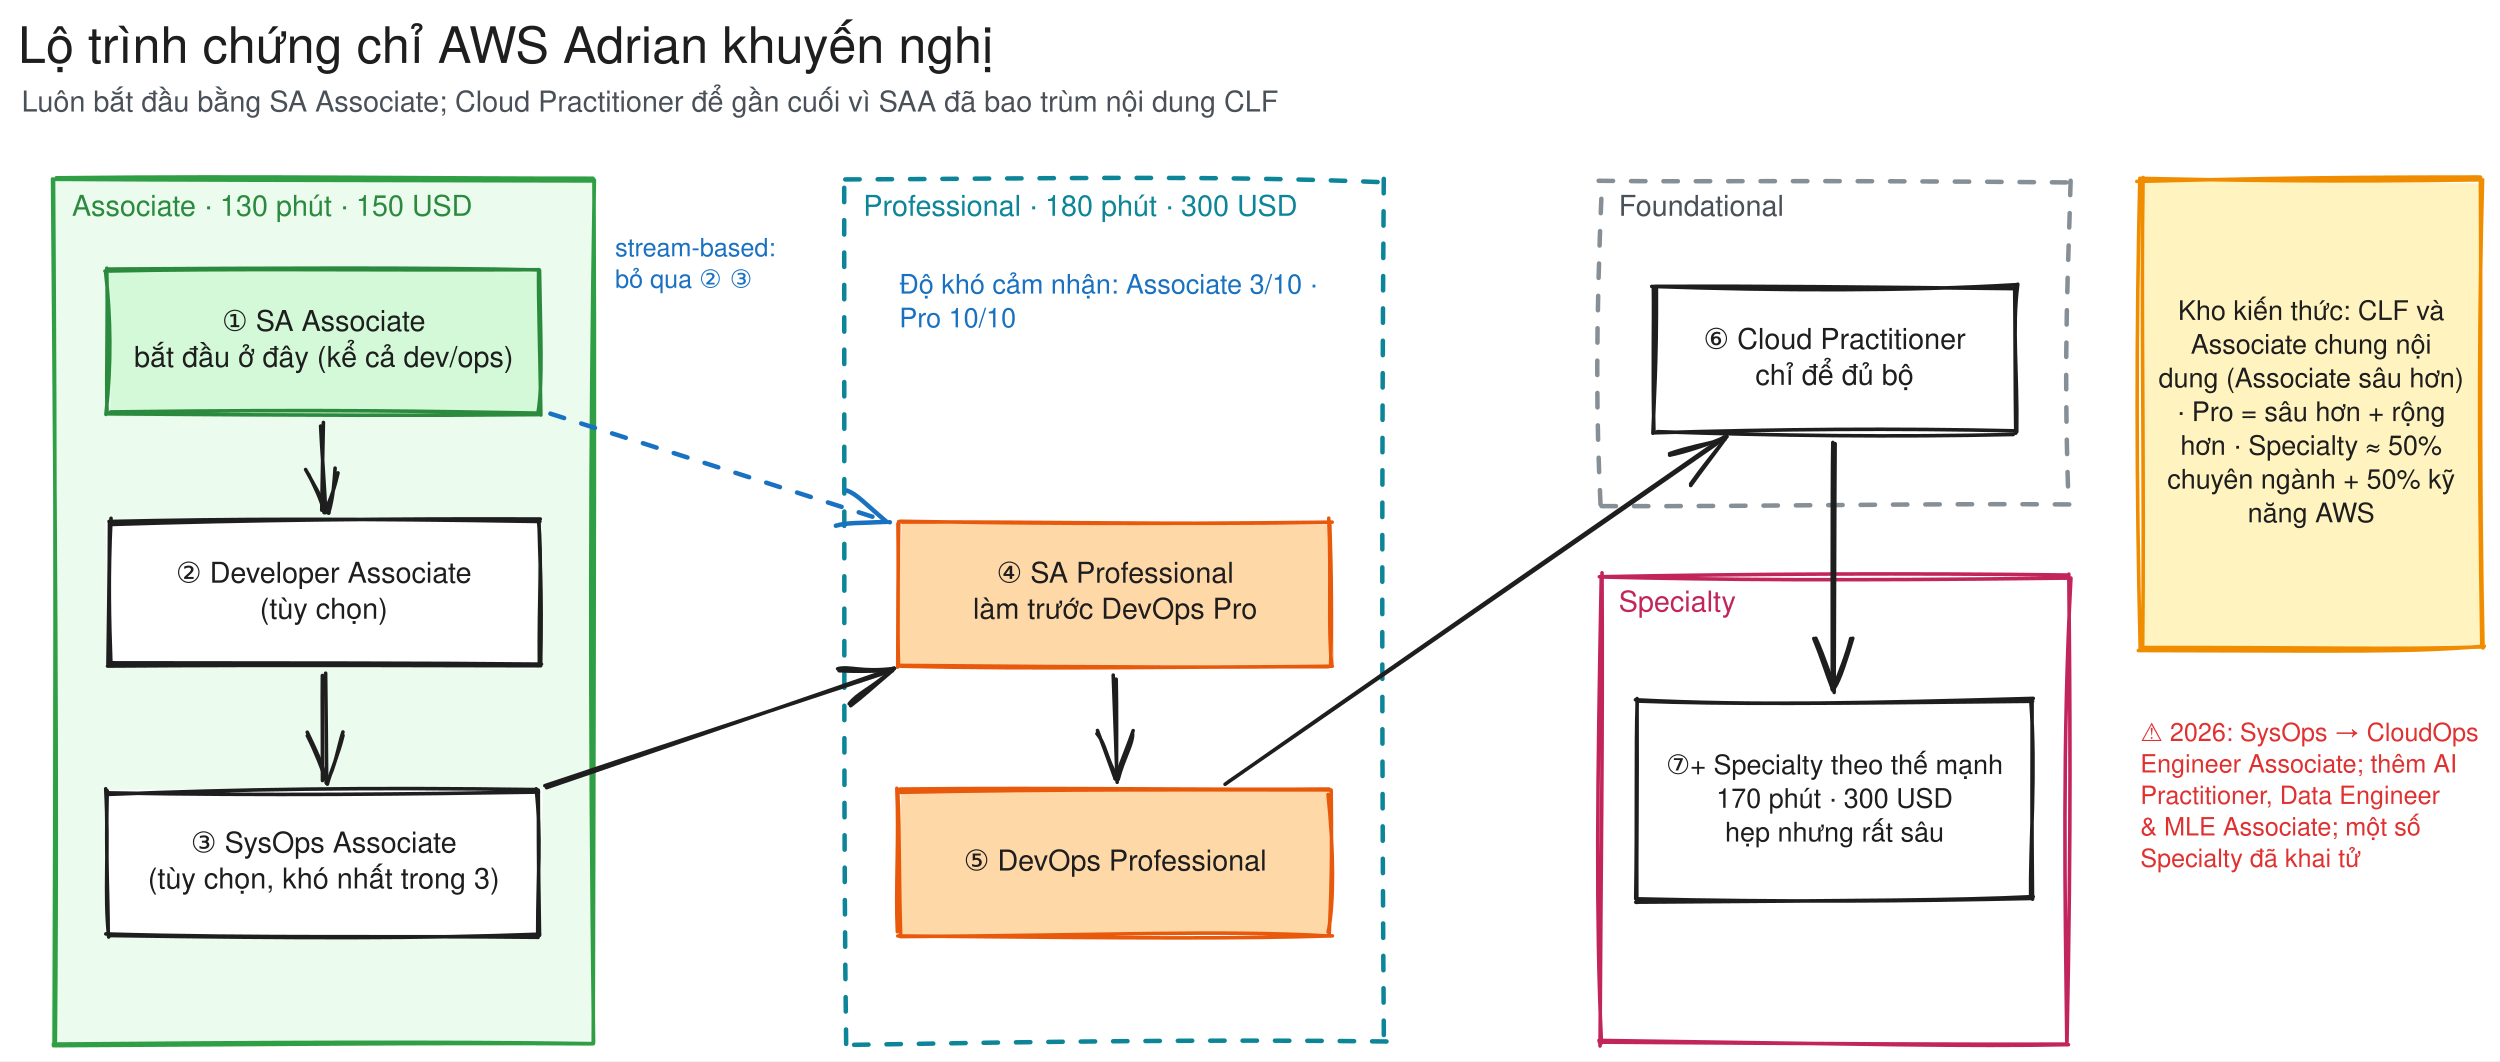
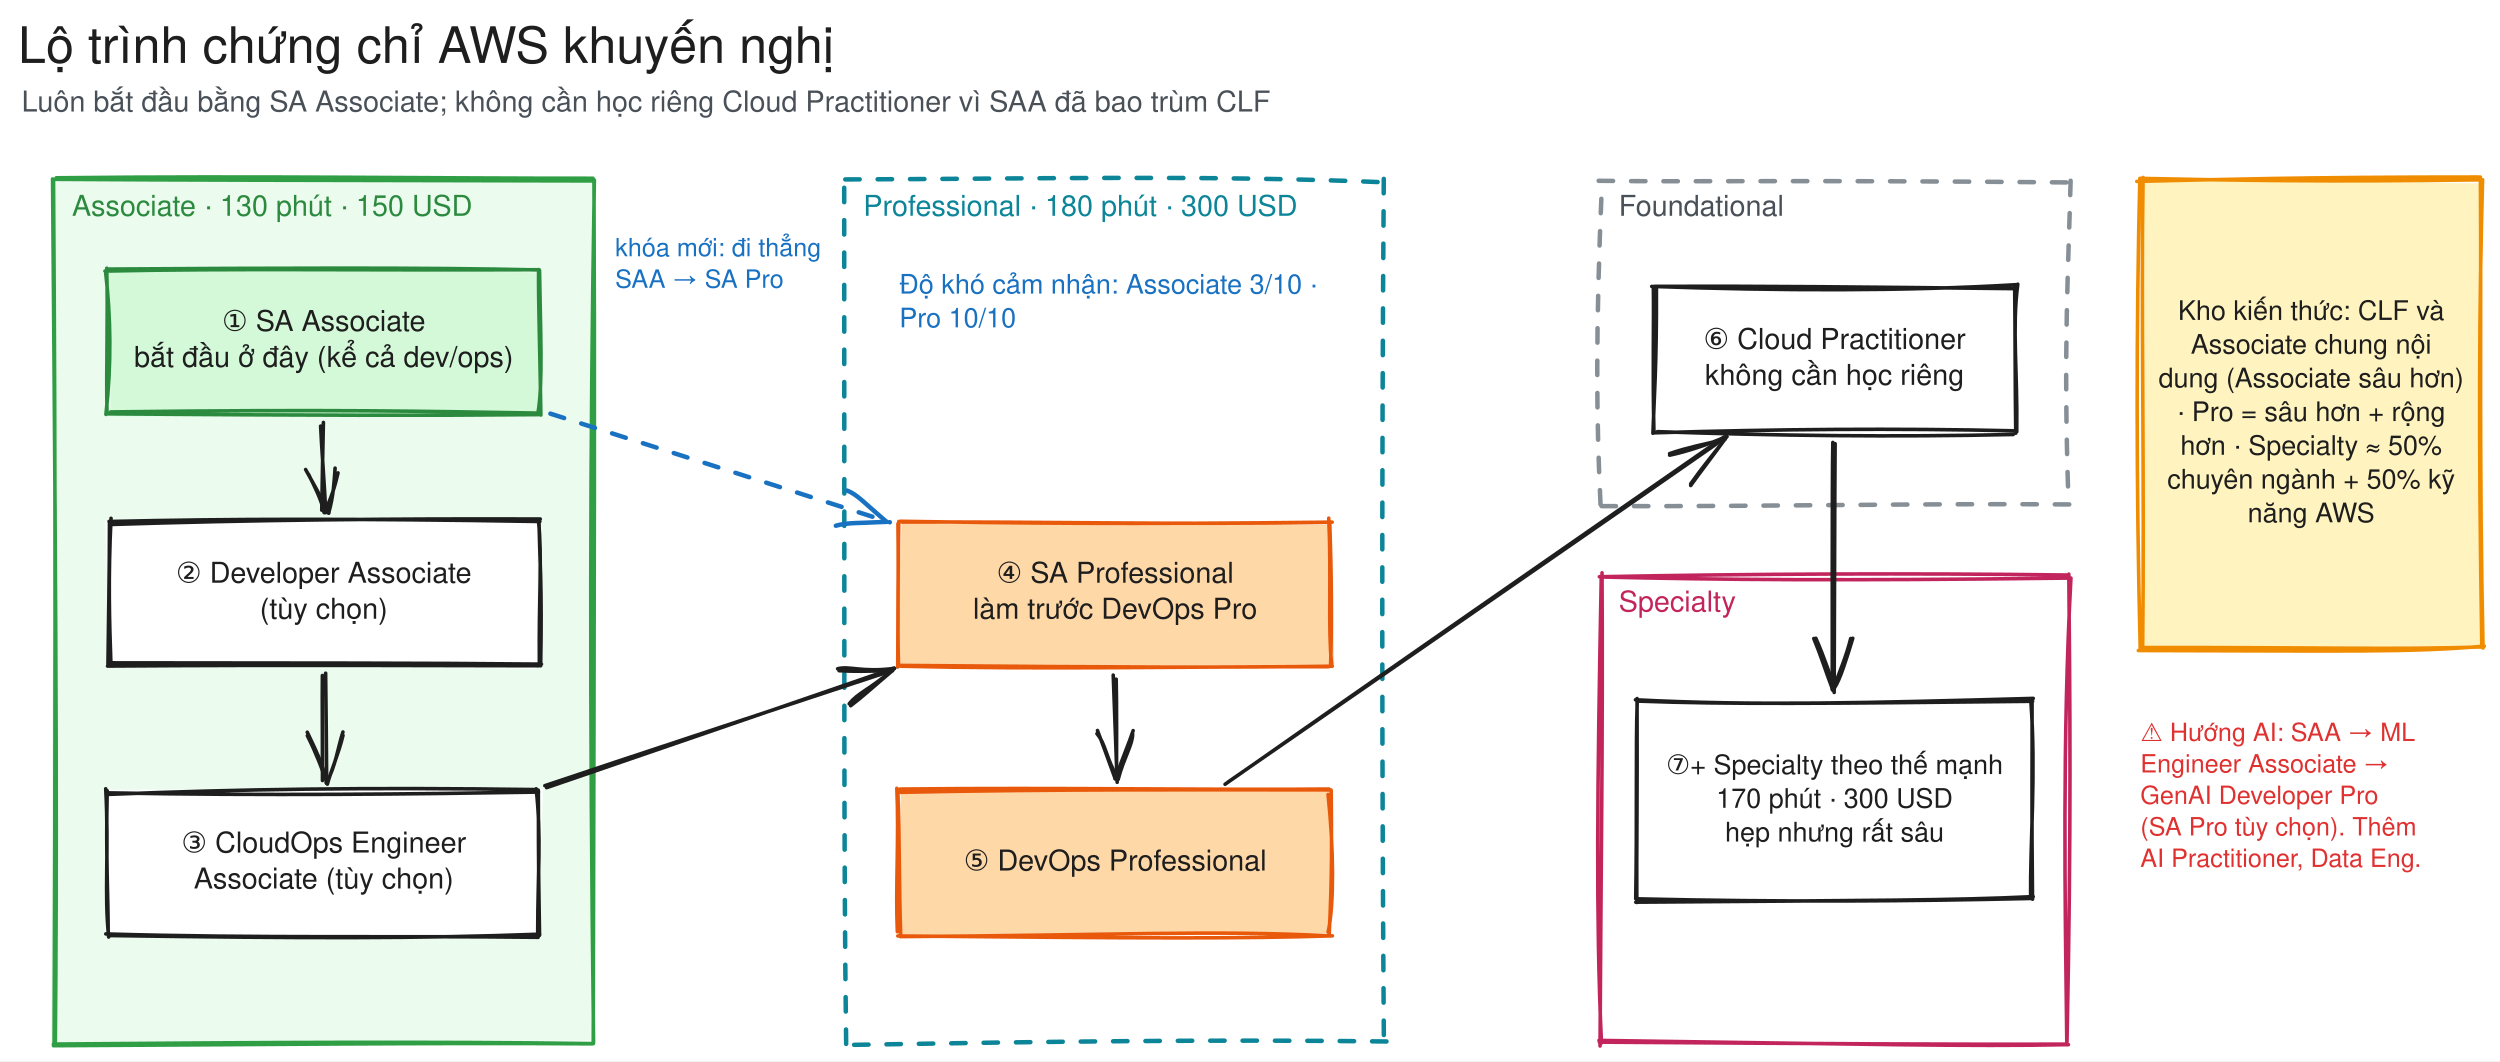
<svg xmlns="http://www.w3.org/2000/svg" version="1.1" viewBox="0 0 1390 590" width="1390" height="590">
  <defs>
    <style>
      @font-face {
        font-family: "Virgil";
        src: url("https://excalidraw.com/Virgil.woff2");
      }
      @font-face {
        font-family: "Cascadia";
        src: url("https://excalidraw.com/Cascadia.woff2");
      }
    </style>
  </defs>
  <rect x="0" y="0" width="1390" height="590" fill="#ffffff" />
  <g transform="translate(10 10) rotate(0 277.48 17.5)">
-     <text x="0" y="25" font-family="Helvetica, Segoe UI Emoji" font-size="28px" fill="#1e1e1e" text-anchor="start" style="white-space: pre;" direction="ltr">Lộ trình chứng chỉ AWS Adrian khuyến nghị</text>
+     <text x="0" y="25" font-family="Helvetica, Segoe UI Emoji" font-size="28px" fill="#1e1e1e" text-anchor="start" style="white-space: pre;" direction="ltr">Lộ trình chứng chỉ AWS khuyến nghị</text>
  </g>
  <g transform="translate(12 48) rotate(0 360.96 10)">
-     <text x="0" y="14" font-family="Helvetica, Segoe UI Emoji" font-size="16px" fill="#495057" text-anchor="start" style="white-space: pre;" direction="ltr">Luôn bắt đầu bằng SA Associate; Cloud Practitioner để gần cuối vì SAA đã bao trùm nội dung CLF</text>
+     <text x="0" y="14" font-family="Helvetica, Segoe UI Emoji" font-size="16px" fill="#495057" text-anchor="start" style="white-space: pre;" direction="ltr">Luôn bắt đầu bằng SA Associate; không cần học riêng Cloud Practitioner vì SAA đã bao trùm CLF</text>
  </g>
  <g stroke-linecap="round" transform="translate(30 100) rotate(0 150 240)">
    <path d="M0.3 0.69 L299.93 1.6 L298.47 478.6 L-1.69 480.15" stroke="none" stroke-width="0" fill="#ebfbee" />
    <path d="M1.29 -1.15 C110.28 -2.38, 220.17 -0.79, 299.66 -0.9 M-0.42 -0.29 C65.8 0.15, 130.85 0.24, 299.48 0.61 M300.47 0.15 C297.98 146.09, 297.74 293.26, 300.03 479.54 M300.24 -0.15 C300.75 101.51, 300.51 202.19, 299.83 479.76 M299.49 480.37 C208.54 479.75, 116.4 480.85, -0.28 481.41 M299.95 480.23 C209.92 479.03, 119.64 479.5, -0.31 480.5 M0.77 479.7 C1.64 383.38, 1.64 287.11, -0.79 -0.49 M0.07 479.78 C0.69 325.39, 0.99 171.41, -0.24 -0.1" stroke="#2f9e44" stroke-width="2" fill="none" />
  </g>
  <g transform="translate(40 106) rotate(0 122.16 10)">
    <text x="0" y="14" font-family="Helvetica, Segoe UI Emoji" font-size="16px" fill="#2b8a3e" text-anchor="start" style="white-space: pre;" direction="ltr">Associate · 130 phút · 150 USD</text>
  </g>
  <g stroke-linecap="round" transform="translate(470 100) rotate(0 150 240)">
    <path d="M-0.03 -0.24 C102.73 -0.52, 202.56 -2.76, 299.75 1.36 M299.38 -0.54 C298.13 169.74, 298.4 339.89, 299.44 480.55 M300.87 479.06 C207.01 477.9, 116.33 479.01, -1.08 481.02 M0.46 480.4 C-0.97 371.07, -0.41 262.28, -0.63 0.03" stroke="#0c8599" stroke-width="2.5" fill="none" stroke-dasharray="8 10" />
  </g>
  <g transform="translate(480 106) rotate(0 133.04 10)">
    <text x="0" y="14" font-family="Helvetica, Segoe UI Emoji" font-size="16px" fill="#0c8599" text-anchor="start" style="white-space: pre;" direction="ltr">Professional · 180 phút · 300 USD</text>
  </g>
  <g stroke-linecap="round" transform="translate(890 100) rotate(0 130 90)">
    <path d="M-1.13 0.52 C53.74 1.26, 107.2 0, 260.48 1.44 M261.26 0.49 C260.16 46.71, 257.08 94.22, 260.08 178.59 M260.49 180.46 C176.82 179.82, 94.97 181.67, -1.36 181.41 M-0.11 180.47 C-2.41 132.82, -2.92 84.83, 0.69 1.84" stroke="#868e96" stroke-width="2.5" fill="none" stroke-dasharray="8 10" />
  </g>
  <g transform="translate(900 106) rotate(0 48.08 10)">
    <text x="0" y="14" font-family="Helvetica, Segoe UI Emoji" font-size="16px" fill="#495057" text-anchor="start" style="white-space: pre;" direction="ltr">Foundational</text>
  </g>
  <g stroke-linecap="round" transform="translate(890 320) rotate(0 130 130)">
    <path d="M0.87 0.82 C65.9 2.35, 130.26 2.98, 259.76 1.42 M-0.76 0.67 C85.17 -1, 171.82 -1.39, 259.72 -0.29 M261.44 1.39 C256.69 90.06, 258.09 178.04, 259.15 260.93 M260.26 -0.79 C260.85 68.64, 261.74 138.73, 259.26 259.25 M260.04 260.82 C204.6 262, 146.24 260.51, -0.98 258.46 M259.42 260.55 C192.14 260.71, 125.39 260.31, -0.75 259.43 M-0.38 261.57 C0.06 171.81, 1.32 85.39, 0.73 -1.53 M0.41 259.92 C-2.78 189.21, -1.89 117.87, 0.3 0.51" stroke="#c2255c" stroke-width="2" fill="none" />
  </g>
  <g transform="translate(900 326) rotate(0 35.36 10)">
    <text x="0" y="14" font-family="Helvetica, Segoe UI Emoji" font-size="16px" fill="#c2255c" text-anchor="start" style="white-space: pre;" direction="ltr">Specialty</text>
  </g>
  <g stroke-linecap="round" transform="translate(60 150) rotate(0 120 40)">
    <path d="M0.44 -0.93 L238.94 1.51 L239.48 81.15 L1.62 81.52" stroke="none" stroke-width="0" fill="#d3f9d8" />
    <path d="M-1.65 0.73 C69.08 -0.84, 141.62 0.39, 238.76 -0.03 M0.29 -0.4 C89.14 -0.98, 177.7 -1.39, 239.92 0.09 M239.99 0.64 C240.41 31.97, 241.97 63.39, 239.13 79.41 M239.45 -0.13 C239.28 18.83, 240.1 39.37, 240.72 80.76 M239.29 79.68 C180.1 78.74, 123.8 77.45, 1.5 79.03 M239.75 80.53 C177.34 81.12, 112.89 81, -0.5 80.1 M-1.11 80.41 C2.05 52.64, 1.58 25.9, -1.22 1.99 M-0.49 80.04 C-1.06 53.99, 0.08 26.5, -0.65 -0.87" stroke="#2b8a3e" stroke-width="2" fill="none" />
  </g>
  <g transform="translate(72.72 170) rotate(0 107.28 20)">
    <text x="107.28" y="14" font-family="Helvetica, Segoe UI Emoji" font-size="16px" fill="#1e1e1e" text-anchor="middle" style="white-space: pre;" direction="ltr">① SA Associate</text>
    <text x="107.28" y="34" font-family="Helvetica, Segoe UI Emoji" font-size="16px" fill="#1e1e1e" text-anchor="middle" style="white-space: pre;" direction="ltr">bắt đầu ở đây (kể cả dev/ops)</text>
  </g>
  <g stroke-linecap="round" transform="translate(60 290) rotate(0 120 40)">
    <path d="M-1.52 -0.38 L238.86 0.41 L238.48 81.85 L1.04 78.4" stroke="none" stroke-width="0" fill="#ffffff" />
    <path d="M1.26 1.63 C79.18 -0.89, 157.55 -1.73, 240.39 -1.43 M0.62 -0.05 C67.82 -1.56, 134.46 -1.79, 240.16 -0.04 M239.36 -0.87 C241.55 20.24, 239.51 42.19, 239.89 79.43 M239.66 -0.57 C240.01 18.87, 241.5 36.34, 240.6 80.17 M241.05 79.25 C173.65 78.56, 107.96 78.68, 1.45 78.53 M239.55 80.17 C173.61 80.13, 106.47 79.56, -0.21 80.34 M1.67 79.19 C0.83 55.32, 0.13 31.1, 1.73 -1.82 M0.02 79.28 C0.24 56.69, 0.81 33.42, 0.87 0.38" stroke="#1e1e1e" stroke-width="2" fill="none" />
  </g>
  <g transform="translate(96 310) rotate(0 84 20)">
    <text x="84" y="14" font-family="Helvetica, Segoe UI Emoji" font-size="16px" fill="#1e1e1e" text-anchor="middle" style="white-space: pre;" direction="ltr">② Developer Associate</text>
    <text x="84" y="34" font-family="Helvetica, Segoe UI Emoji" font-size="16px" fill="#1e1e1e" text-anchor="middle" style="white-space: pre;" direction="ltr">(tùy chọn)</text>
  </g>
  <g stroke-linecap="round" transform="translate(60 440) rotate(0 120 40)">
    <path d="M-0.84 -0.89 L241.79 -1.41 L239.71 80.32 L-1.25 79.97" stroke="none" stroke-width="0" fill="#ffffff" />
    <path d="M0.91 1.66 C72.47 -1.24, 143.75 -2.31, 238.61 -0.99 M-0.28 0.82 C86.15 2.5, 171.95 1.51, 239.43 0.4 M238.09 -1.43 C241.09 24.59, 238.95 47.28, 238.96 78.09 M239.3 -0.65 C239.49 16.68, 239.13 33.55, 239.98 80.04 M239.2 81.15 C161.74 80.24, 83.52 81.74, -1.18 79.27 M240.07 79.4 C174.67 81.84, 110.27 81.79, 0.44 80.16 M0.42 80.98 C-2.12 56.61, 0.65 33.77, -1.22 -1.45 M0.16 79.04 C0.15 58.42, -1.22 36.85, -0.39 -0.35" stroke="#1e1e1e" stroke-width="2" fill="none" />
  </g>
  <g transform="translate(75.92 460) rotate(0 104.08 20)">
-     <text x="104.08" y="14" font-family="Helvetica, Segoe UI Emoji" font-size="16px" fill="#1e1e1e" text-anchor="middle" style="white-space: pre;" direction="ltr">③ SysOps Associate</text>
-     <text x="104.08" y="34" font-family="Helvetica, Segoe UI Emoji" font-size="16px" fill="#1e1e1e" text-anchor="middle" style="white-space: pre;" direction="ltr">(tùy chọn, khó nhất trong 3)</text>
+     <text x="104.08" y="14" font-family="Helvetica, Segoe UI Emoji" font-size="16px" fill="#1e1e1e" text-anchor="middle" style="white-space: pre;" direction="ltr">③ CloudOps Engineer</text>
+     <text x="104.08" y="34" font-family="Helvetica, Segoe UI Emoji" font-size="16px" fill="#1e1e1e" text-anchor="middle" style="white-space: pre;" direction="ltr">Associate (tùy chọn)</text>
  </g>
  <g stroke-linecap="round" transform="translate(500 290) rotate(0 120 40)">
    <path d="M1.29 1.03 L240.25 1.79 L241.82 80.1 L-1.82 79.66" stroke="none" stroke-width="0" fill="#ffd8a8" />
    <path d="M1.55 0.29 C78.31 -0.13, 156.16 1.87, 239.06 0.39 M0.56 -0.18 C63.06 0.89, 126.16 1.6, 240.69 0.31 M238.77 -1.89 C240.3 28.44, 238.24 60.9, 240.44 79.43 M239.28 -0.04 C240.39 28.79, 240.56 57.72, 239.78 80.47 M238.69 80.69 C158.77 80.58, 79.56 82.33, 0.7 80.42 M240.74 80.41 C184.87 81.17, 128.99 81.06, -0.22 79.96 M-0.43 79.54 C-1.11 57.39, -0.3 34.9, -0.75 1.2 M-0.86 80.9 C-0.8 52.54, -0.67 23.95, -0.27 -0.05" stroke="#e8590c" stroke-width="2" fill="none" />
  </g>
  <g transform="translate(537.84 310) rotate(0 82.16 20)">
    <text x="82.16" y="14" font-family="Helvetica, Segoe UI Emoji" font-size="16px" fill="#1e1e1e" text-anchor="middle" style="white-space: pre;" direction="ltr">④ SA Professional</text>
    <text x="82.16" y="34" font-family="Helvetica, Segoe UI Emoji" font-size="16px" fill="#1e1e1e" text-anchor="middle" style="white-space: pre;" direction="ltr">làm trước DevOps Pro</text>
  </g>
  <g stroke-linecap="round" transform="translate(500 440) rotate(0 120 40)">
    <path d="M0.92 -1.95 L239.22 -0.27 L239.42 79.1 L-0.68 80.49" stroke="none" stroke-width="0" fill="#ffd8a8" />
    <path d="M0.42 -1.29 C88.24 -2.25, 177.72 -0.65, 238.86 -1.3 M-0.54 0.56 C87.34 -1.31, 174.38 -0.84, 239.99 -0.81 M238.4 1.75 C241.53 31.38, 241.85 62.82, 238.43 78.27 M240.13 -0.56 C240.34 24.17, 240.7 46.91, 239.03 79.45 M239.6 80.4 C176.17 76.95, 115.09 80.1, 0.59 80.76 M240.83 80.34 C190.27 81.89, 141.27 81.76, -0.82 80.39 M-1.08 78.04 C-2.19 54.35, -0.11 25.08, -1.37 -1.71 M0.79 80.33 C-0.17 51.61, 0.22 24.61, -0.81 0.18" stroke="#e8590c" stroke-width="2" fill="none" />
  </g>
  <g transform="translate(535.12 470) rotate(0 84.88 10)">
    <text x="84.88" y="14" font-family="Helvetica, Segoe UI Emoji" font-size="16px" fill="#1e1e1e" text-anchor="middle" style="white-space: pre;" direction="ltr">⑤ DevOps Professional</text>
  </g>
  <g stroke-linecap="round" transform="translate(920 160) rotate(0 100 40)">
    <path d="M0.22 -0.55 L198.9 -2 L200.61 79.67 L-0.9 81.76" stroke="none" stroke-width="0" fill="#ffffff" />
    <path d="M-1.64 -0.75 C68.63 1.71, 139.53 1.97, 201.53 -1.74 M0.26 -0.81 C59.22 -1.03, 118.02 -0.43, 200.41 0.49 M201.88 -1.98 C198.65 22.73, 201.8 46.02, 201.31 80.08 M200.16 -0.26 C200.48 26.67, 200.37 56.04, 200.76 80.86 M199.35 81.58 C132.85 83.08, 66.63 82.27, 1.51 79.99 M200.33 79.54 C134.2 78.03, 67.59 78.59, -0.72 80.66 M-0.98 80.9 C-0.35 61.61, 1.18 43.04, 0.97 -0.03 M-0.43 79.45 C-1.19 48.28, -0.42 16.6, -0.74 -0.43" stroke="#1e1e1e" stroke-width="2" fill="none" />
  </g>
  <g transform="translate(942.08 180) rotate(0 77.92 20)">
    <text x="77.92" y="14" font-family="Helvetica, Segoe UI Emoji" font-size="16px" fill="#1e1e1e" text-anchor="middle" style="white-space: pre;" direction="ltr">⑥ Cloud Practitioner</text>
-     <text x="77.92" y="34" font-family="Helvetica, Segoe UI Emoji" font-size="16px" fill="#1e1e1e" text-anchor="middle" style="white-space: pre;" direction="ltr">chỉ để đủ bộ</text>
+     <text x="77.92" y="34" font-family="Helvetica, Segoe UI Emoji" font-size="16px" fill="#1e1e1e" text-anchor="middle" style="white-space: pre;" direction="ltr">không cần học riêng</text>
  </g>
  <g stroke-linecap="round" transform="translate(910 390) rotate(0 110 55)">
    <path d="M-1.99 0.79 L218.06 1.36 L220.95 111.8 L-1.38 111.2" stroke="none" stroke-width="0" fill="#ffffff" />
    <path d="M-0.69 -0.92 C65.86 2.5, 129.32 0.8, 220.5 -1.7 M0.86 -0.18 C51.01 1.7, 102.85 1.18, 220.12 -0.08 M219.16 -0.12 C222.11 39.98, 218.66 78.65, 219.02 109.52 M219.83 0.92 C219.99 31.63, 219.49 62.27, 220.08 109.96 M220.47 108.52 C176.09 110.65, 132.32 110.6, -0.51 111.62 M220.14 109.53 C151.74 111.06, 83.42 111.69, -0.17 109.74 M0.07 111.77 C-0.15 82.34, 0.45 54.65, 0.2 -1.6 M-0.54 109.68 C0.2 67.85, -0.57 23.83, 0.28 0.66" stroke="#1e1e1e" stroke-width="2" fill="none" />
  </g>
  <g transform="translate(923.55 416.875) rotate(0 96.45 28.125)">
    <text x="96.45" y="13.5" font-family="Helvetica, Segoe UI Emoji" font-size="15px" fill="#1e1e1e" text-anchor="middle" style="white-space: pre;" direction="ltr">⑦+ Specialty theo thế mạnh</text>
    <text x="96.45" y="32.25" font-family="Helvetica, Segoe UI Emoji" font-size="15px" fill="#1e1e1e" text-anchor="middle" style="white-space: pre;" direction="ltr">170 phút · 300 USD</text>
    <text x="96.45" y="51" font-family="Helvetica, Segoe UI Emoji" font-size="15px" fill="#1e1e1e" text-anchor="middle" style="white-space: pre;" direction="ltr">hẹp nhưng rất sâu</text>
  </g>
  <g stroke-linecap="round" transform="translate(1190 100) rotate(0 95 130)">
    <path d="M0.61 -0.38 L188.59 1.97 L191.55 258.98 L1.8 260.41" stroke="none" stroke-width="0" fill="#fff3bf" />
    <path d="M-1.94 0.87 C42.89 -0.18, 89 -1.59, 188.29 -1.58 M-0.25 -0.83 C51.92 0.25, 103.39 1.22, 189.17 -0.01 M189.1 -1.56 C189.65 79.98, 188.36 159.32, 190.55 260.27 M190.31 -0.07 C188.49 69.03, 187.92 138.07, 189.89 259.87 M191.24 259.23 C151.19 262.9, 112.49 261.89, -1.09 261.7 M190.99 259.67 C142.76 261.25, 95.42 259.87, 0.78 260.03 M1.32 260.18 C2.41 166.71, 0.34 70.44, 1.56 -1.32 M-0.04 260.79 C-2.3 170.23, -2.24 80.45, -0.26 -0.77" stroke="#f08c00" stroke-width="2" fill="none" />
  </g>
  <g transform="translate(1199.575 164.375) rotate(0 85.425 65.625)">
    <text x="85.425" y="13.5" font-family="Helvetica, Segoe UI Emoji" font-size="15px" fill="#1e1e1e" text-anchor="middle" style="white-space: pre;" direction="ltr">Kho kiến thức: CLF và</text>
    <text x="85.425" y="32.25" font-family="Helvetica, Segoe UI Emoji" font-size="15px" fill="#1e1e1e" text-anchor="middle" style="white-space: pre;" direction="ltr">Associate chung nội</text>
    <text x="85.425" y="51" font-family="Helvetica, Segoe UI Emoji" font-size="15px" fill="#1e1e1e" text-anchor="middle" style="white-space: pre;" direction="ltr">dung (Associate sâu hơn)</text>
    <text x="85.425" y="69.75" font-family="Helvetica, Segoe UI Emoji" font-size="15px" fill="#1e1e1e" text-anchor="middle" style="white-space: pre;" direction="ltr">· Pro = sâu hơn + rộng</text>
    <text x="85.425" y="88.5" font-family="Helvetica, Segoe UI Emoji" font-size="15px" fill="#1e1e1e" text-anchor="middle" style="white-space: pre;" direction="ltr">hơn · Specialty ≈ 50%</text>
    <text x="85.425" y="107.25" font-family="Helvetica, Segoe UI Emoji" font-size="15px" fill="#1e1e1e" text-anchor="middle" style="white-space: pre;" direction="ltr">chuyên ngành + 50% kỹ</text>
    <text x="85.425" y="126" font-family="Helvetica, Segoe UI Emoji" font-size="15px" fill="#1e1e1e" text-anchor="middle" style="white-space: pre;" direction="ltr">năng AWS</text>
  </g>
  <g stroke-linecap="round">
    <g transform="translate(180 236) rotate(0 0 24)">
      <path d="M-0.19 -1.12 C-0.33 6.72, -1.05 39.36, -1.11 47.67 M-1.74 0.9 C-1.5 8.87, 0.99 41.39, 1.02 49.04" stroke="#1e1e1e" stroke-width="2" fill="none" />
    </g>
    <g transform="translate(180 236) rotate(0 0 24)">
      <path d="M-10.08 25.04 C-6.09 32.16, -1.77 39.77, 2.73 49.27 M-8.46 27.69 C-4.9 34.94, -1.6 41.18, 0.27 48.95" stroke="#1e1e1e" stroke-width="2" fill="none" />
    </g>
    <g transform="translate(180 236) rotate(0 0 24)">
      <path d="M6.31 24.28 C5.77 31.58, 5.55 39.41, 2.73 49.27 M7.94 26.93 C6.24 34.36, 4.28 40.84, 0.27 48.95" stroke="#1e1e1e" stroke-width="2" fill="none" />
    </g>
  </g>
  <g stroke-linecap="round">
    <g transform="translate(180 376) rotate(0 0 29)">
      <path d="M-0.76 -0.42 C-0.96 9.28, -0.63 48.03, -0.71 57.96 M1.05 -1.69 C1.19 8.23, 1.63 49.62, 1.64 59.48" stroke="#1e1e1e" stroke-width="2" fill="none" />
    </g>
    <g transform="translate(180 376) rotate(0 0 29)">
      <path d="M-9.16 31.11 C-5.12 39.69, 0.34 50.31, 1.48 59.28 M-9.12 33.01 C-4.13 42.9, -0.75 51.97, 2.02 59.85" stroke="#1e1e1e" stroke-width="2" fill="none" />
    </g>
    <g transform="translate(180 376) rotate(0 0 29)">
      <path d="M10.67 30.98 C7.91 39.48, 6.57 50.15, 1.48 59.28 M10.71 32.88 C8.3 42.91, 4.27 52.02, 2.02 59.85" stroke="#1e1e1e" stroke-width="2" fill="none" />
    </g>
  </g>
  <g stroke-linecap="round">
    <g transform="translate(303.0124 438.064) rotate(0 96.98761 -33.06396)">
      <path d="M0.9 -0.12 C33.34 -11.26, 161.9 -55.4, 193.89 -66.52 M-0.08 -1.23 C32.25 -12.23, 160.36 -54.42, 192.9 -65.19" stroke="#1e1e1e" stroke-width="2" fill="none" />
    </g>
    <g transform="translate(303.0124 438.064) rotate(0 96.98761 -33.06396)">
      <path d="M169.15 -46.75 C174.27 -53.1, 179.41 -53.88, 194.31 -66.45 M169.95 -45.67 C176.39 -50.48, 181.99 -55.75, 193.27 -65.26" stroke="#1e1e1e" stroke-width="2" fill="none" />
    </g>
    <g transform="translate(303.0124 438.064) rotate(0 96.98761 -33.06396)">
      <path d="M162.71 -66.23 C169.43 -67.98, 176.1 -64.1, 194.31 -66.45 M163.52 -65.15 C171.53 -64.7, 178.85 -64.76, 193.27 -65.26" stroke="#1e1e1e" stroke-width="2" fill="none" />
    </g>
  </g>
  <g stroke-linecap="round">
    <g transform="translate(305.7176 230.001) rotate(0 94.28245 29.99896)">
      <path d="M0.3 -0.01 C31.99 10.01, 157.72 50.41, 189.01 60.38" stroke="#1971c2" stroke-width="2.5" fill="none" stroke-dasharray="8 10" />
    </g>
    <g transform="translate(305.7176 230.001) rotate(0 94.28245 29.99896)">
      <path d="M159.02 62.3 C165.77 60.42, 170.87 61, 187.19 60.14" stroke="#1971c2" stroke-width="2.5" fill="none" />
    </g>
    <g transform="translate(305.7176 230.001) rotate(0 94.28245 29.99896)">
      <path d="M165.27 42.76 C170.79 44.87, 174.62 49.42, 187.19 60.14" stroke="#1971c2" stroke-width="2.5" fill="none" />
    </g>
  </g>
  <g stroke-linecap="round">
    <g transform="translate(620 376) rotate(0 0 29)">
      <path d="M-1.05 -0.64 C-0.75 9.19, 0.86 49.28, 1.14 58.95 M0.6 1.63 C0.9 11.15, 0.86 47.87, 0.79 57.33" stroke="#1e1e1e" stroke-width="2" fill="none" />
    </g>
    <g transform="translate(620 376) rotate(0 0 29)">
      <path d="M-10.11 31.94 C-5.06 37.79, -5.23 45.32, 1.74 57.16 M-9.8 30.15 C-7.12 37.11, -4.91 43.37, 0.04 56.98" stroke="#1e1e1e" stroke-width="2" fill="none" />
    </g>
    <g transform="translate(620 376) rotate(0 0 29)">
      <path d="M9.73 32.01 C9.93 37.66, 4.9 45.19, 1.74 57.16 M10.03 30.22 C7.74 37.14, 4.97 43.39, 0.04 56.98" stroke="#1e1e1e" stroke-width="2" fill="none" />
    </g>
  </g>
  <g stroke-linecap="round">
    <g transform="translate(682.0582 436.5592) rotate(0 137.9418 -96.55923)">
      <path d="M-0.93 -0.5 C45.14 -32.97, 230.36 -161.62, 276.65 -193.66 M0.79 -1.8 C46.74 -33.61, 230.14 -160.23, 276.11 -192.41" stroke="#1e1e1e" stroke-width="2" fill="none" />
    </g>
    <g transform="translate(682.0582 436.5592) rotate(0 137.9418 -96.55923)">
      <path d="M257.98 -166.62 C263.23 -174.06, 270.34 -183.07, 278.05 -193.81 M257.94 -167.49 C263.9 -176.04, 269.81 -183.06, 277.01 -192.33" stroke="#1e1e1e" stroke-width="2" fill="none" />
    </g>
    <g transform="translate(682.0582 436.5592) rotate(0 137.9418 -96.55923)">
      <path d="M246.27 -183.47 C255.46 -185.4, 266.34 -188.98, 278.05 -193.81 M246.23 -184.34 C255.95 -187.75, 265.5 -189.53, 277.01 -192.33" stroke="#1e1e1e" stroke-width="2" fill="none" />
    </g>
  </g>
  <g stroke-linecap="round">
    <g transform="translate(1020 246) rotate(0 0 69)">
      <path d="M0.33 0.68 C0.11 23.7, -0.09 115.93, -0.21 139 M-0.95 -0.01 C-1.44 22.61, -1.2 114.52, -1.26 137.4" stroke="#1e1e1e" stroke-width="2" fill="none" />
    </g>
    <g transform="translate(1020 246) rotate(0 0 69)">
      <path d="M-10.39 108.87 C-5.62 119.6, -1.46 132.31, -0.09 136.5 M-11.54 109.02 C-7.52 118.61, -4.9 127.37, -0.95 137.65" stroke="#1e1e1e" stroke-width="2" fill="none" />
    </g>
    <g transform="translate(1020 246) rotate(0 0 69)">
      <path d="M10.14 108.87 C6.86 119.66, 2.98 132.36, -0.09 136.5 M8.98 109.02 C6.62 118.64, 2.87 127.4, -0.95 137.65" stroke="#1e1e1e" stroke-width="2" fill="none" />
    </g>
  </g>
  <g transform="translate(342 130) rotate(0 48.86 17.5)">
-     <text x="0" y="12.5" font-family="Helvetica, Segoe UI Emoji" font-size="14px" fill="#1971c2" text-anchor="start" style="white-space: pre;" direction="ltr">stream-based:</text>
-     <text x="0" y="30" font-family="Helvetica, Segoe UI Emoji" font-size="14px" fill="#1971c2" text-anchor="start" style="white-space: pre;" direction="ltr">bỏ qua ② ③</text>
+     <text x="0" y="12.5" font-family="Helvetica, Segoe UI Emoji" font-size="14px" fill="#1971c2" text-anchor="start" style="white-space: pre;" direction="ltr">khóa mới: đi thẳng</text>
+     <text x="0" y="30" font-family="Helvetica, Segoe UI Emoji" font-size="14px" fill="#1971c2" text-anchor="start" style="white-space: pre;" direction="ltr">SAA → SA Pro</text>
  </g>
  <g transform="translate(500 150) rotate(0 123 18.75)">
    <text x="0" y="13.25" font-family="Helvetica, Segoe UI Emoji" font-size="15px" fill="#1971c2" text-anchor="start" style="white-space: pre;" direction="ltr">Độ khó cảm nhận: Associate 3/10 ·</text>
    <text x="0" y="32" font-family="Helvetica, Segoe UI Emoji" font-size="15px" fill="#1971c2" text-anchor="start" style="white-space: pre;" direction="ltr">Pro 10/10</text>
  </g>
  <g transform="translate(1190 400) rotate(0 93.03 43.75)">
-     <text x="0" y="12" font-family="Helvetica, Segoe UI Emoji" font-size="14px" fill="#e03131" text-anchor="start" style="white-space: pre;" direction="ltr">⚠ 2026: SysOps → CloudOps</text>
-     <text x="0" y="29.5" font-family="Helvetica, Segoe UI Emoji" font-size="14px" fill="#e03131" text-anchor="start" style="white-space: pre;" direction="ltr">Engineer Associate; thêm AI</text>
-     <text x="0" y="47" font-family="Helvetica, Segoe UI Emoji" font-size="14px" fill="#e03131" text-anchor="start" style="white-space: pre;" direction="ltr">Practitioner, Data Engineer</text>
-     <text x="0" y="64.5" font-family="Helvetica, Segoe UI Emoji" font-size="14px" fill="#e03131" text-anchor="start" style="white-space: pre;" direction="ltr">&amp; MLE Associate; một số</text>
-     <text x="0" y="82" font-family="Helvetica, Segoe UI Emoji" font-size="14px" fill="#e03131" text-anchor="start" style="white-space: pre;" direction="ltr">Specialty đã khai tử</text>
+     <text x="0" y="12" font-family="Helvetica, Segoe UI Emoji" font-size="14px" fill="#e03131" text-anchor="start" style="white-space: pre;" direction="ltr">⚠ Hướng AI: SAA → ML</text>
+     <text x="0" y="29.5" font-family="Helvetica, Segoe UI Emoji" font-size="14px" fill="#e03131" text-anchor="start" style="white-space: pre;" direction="ltr">Engineer Associate →</text>
+     <text x="0" y="47" font-family="Helvetica, Segoe UI Emoji" font-size="14px" fill="#e03131" text-anchor="start" style="white-space: pre;" direction="ltr">GenAI Developer Pro</text>
+     <text x="0" y="64.5" font-family="Helvetica, Segoe UI Emoji" font-size="14px" fill="#e03131" text-anchor="start" style="white-space: pre;" direction="ltr">(SA Pro tùy chọn). Thêm</text>
+     <text x="0" y="82" font-family="Helvetica, Segoe UI Emoji" font-size="14px" fill="#e03131" text-anchor="start" style="white-space: pre;" direction="ltr">AI Practitioner, Data Eng.</text>
  </g>
</svg>
